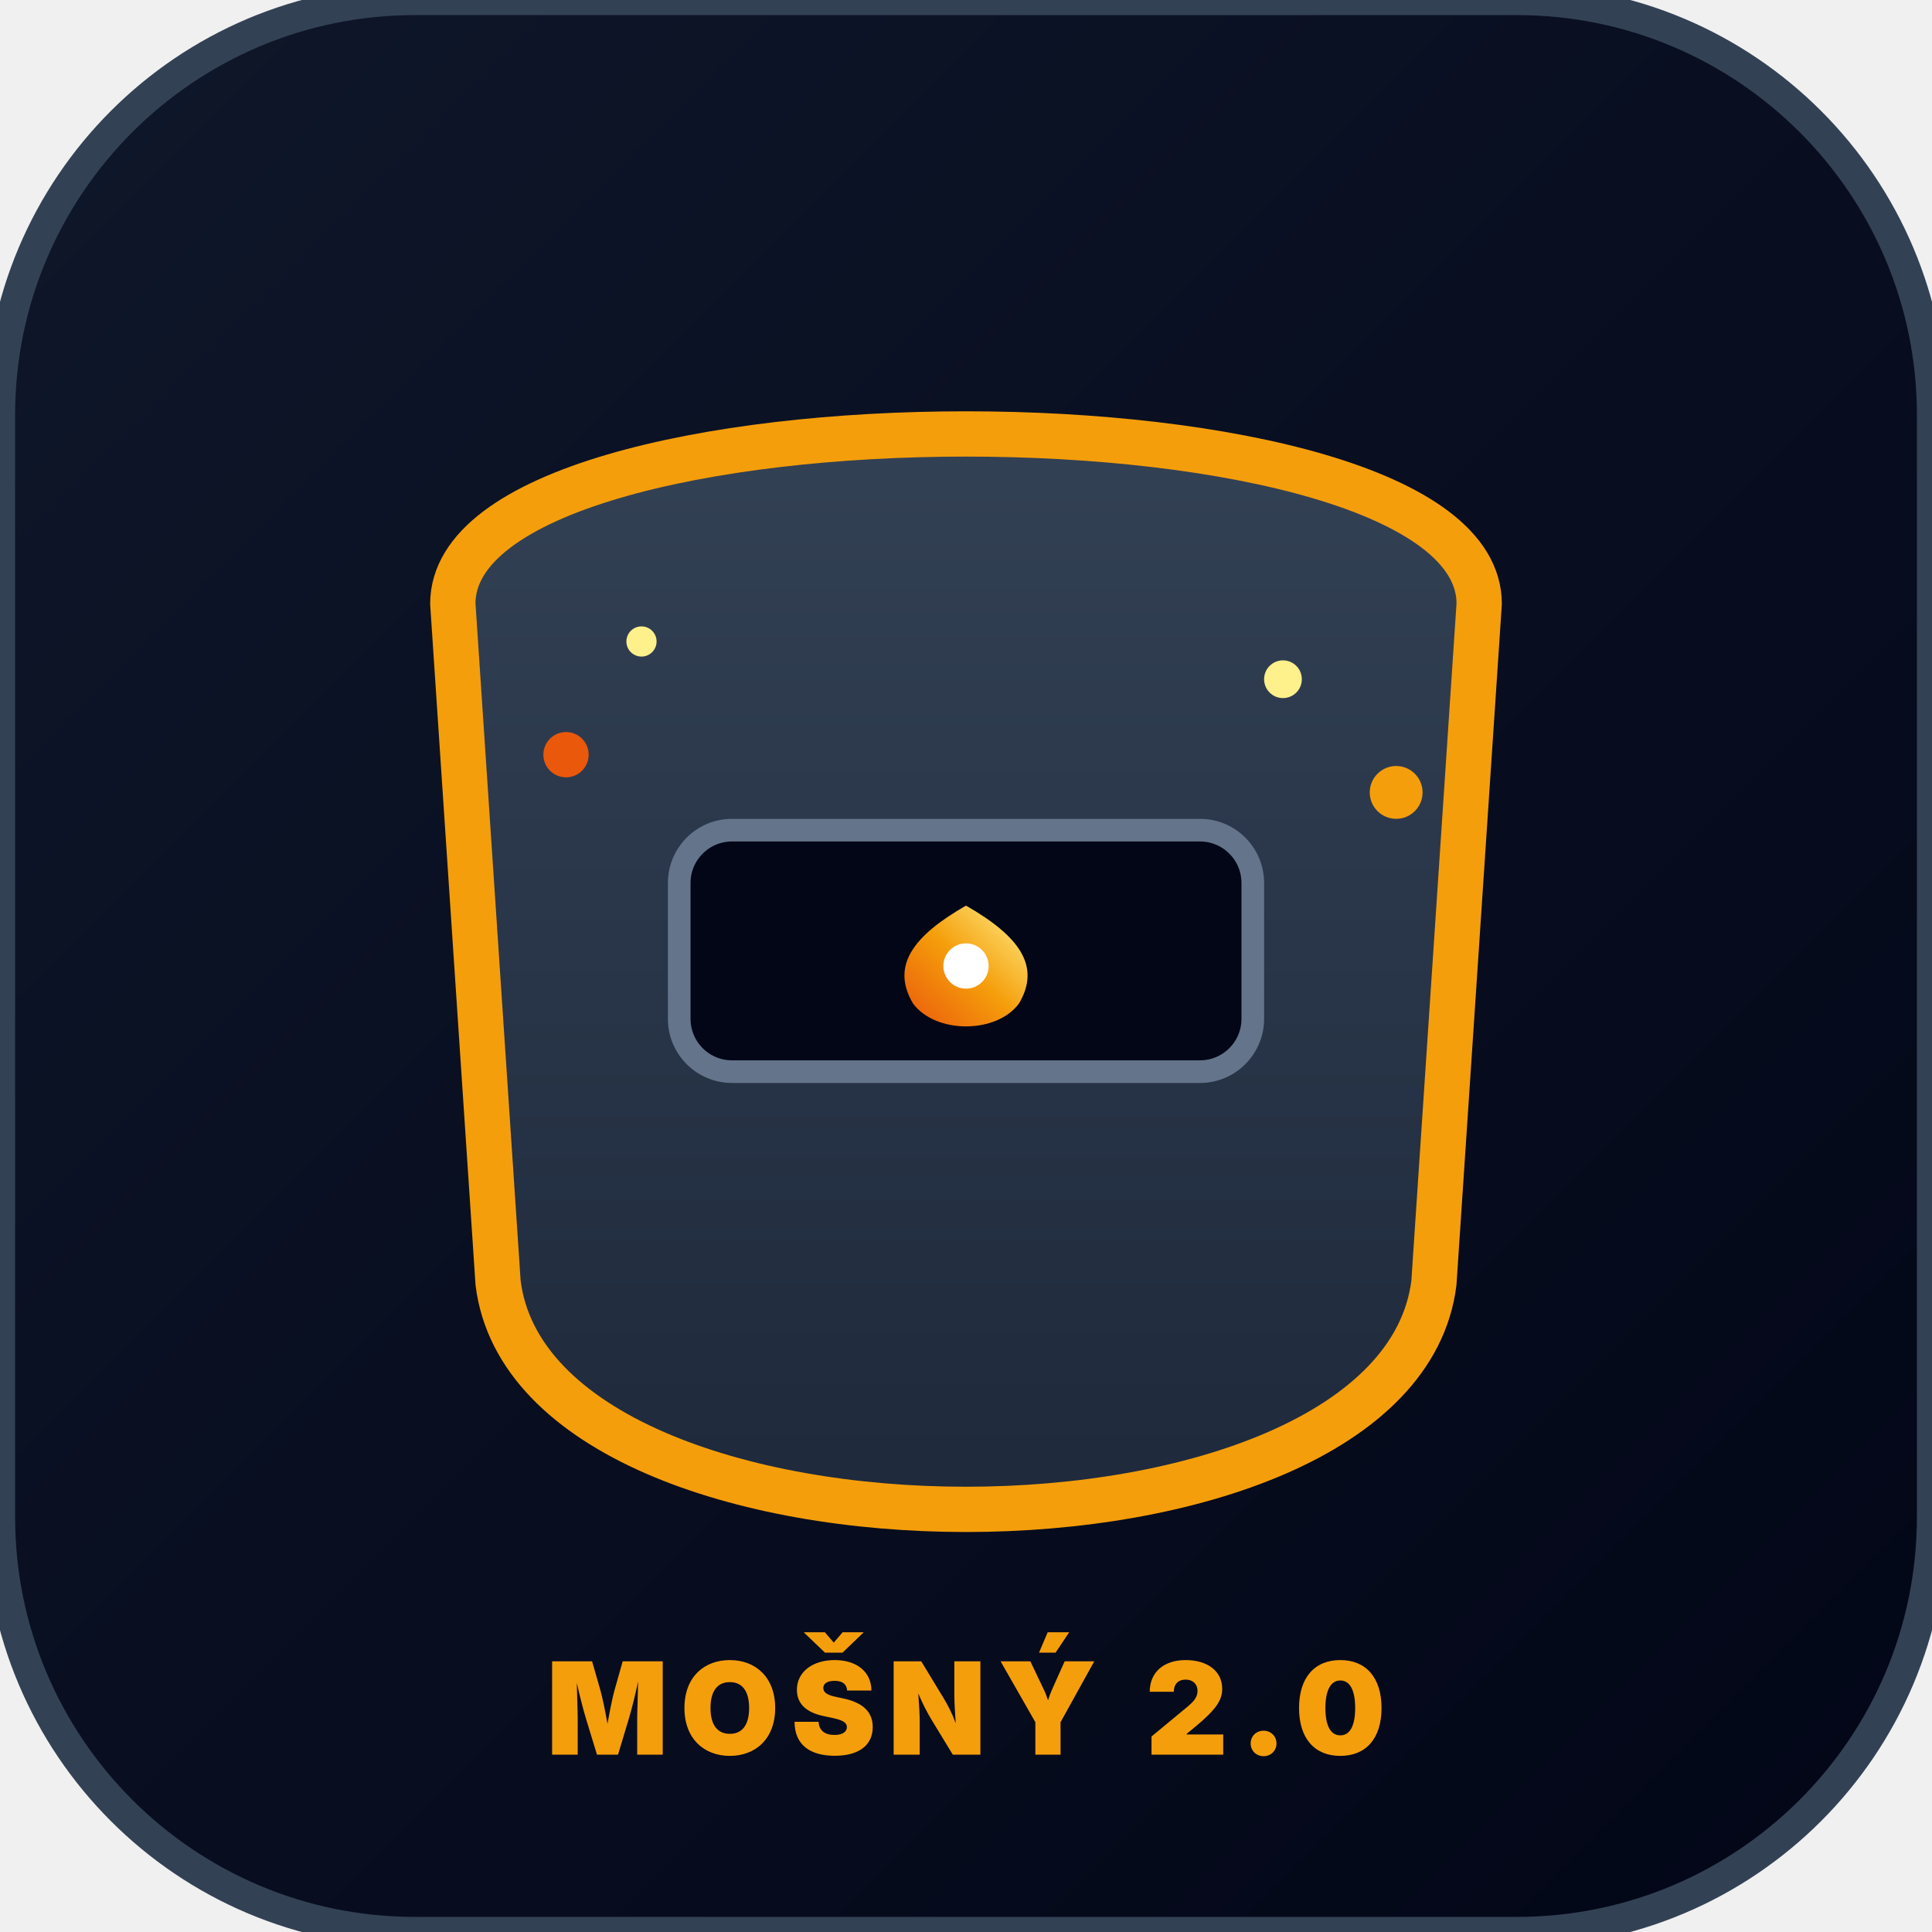
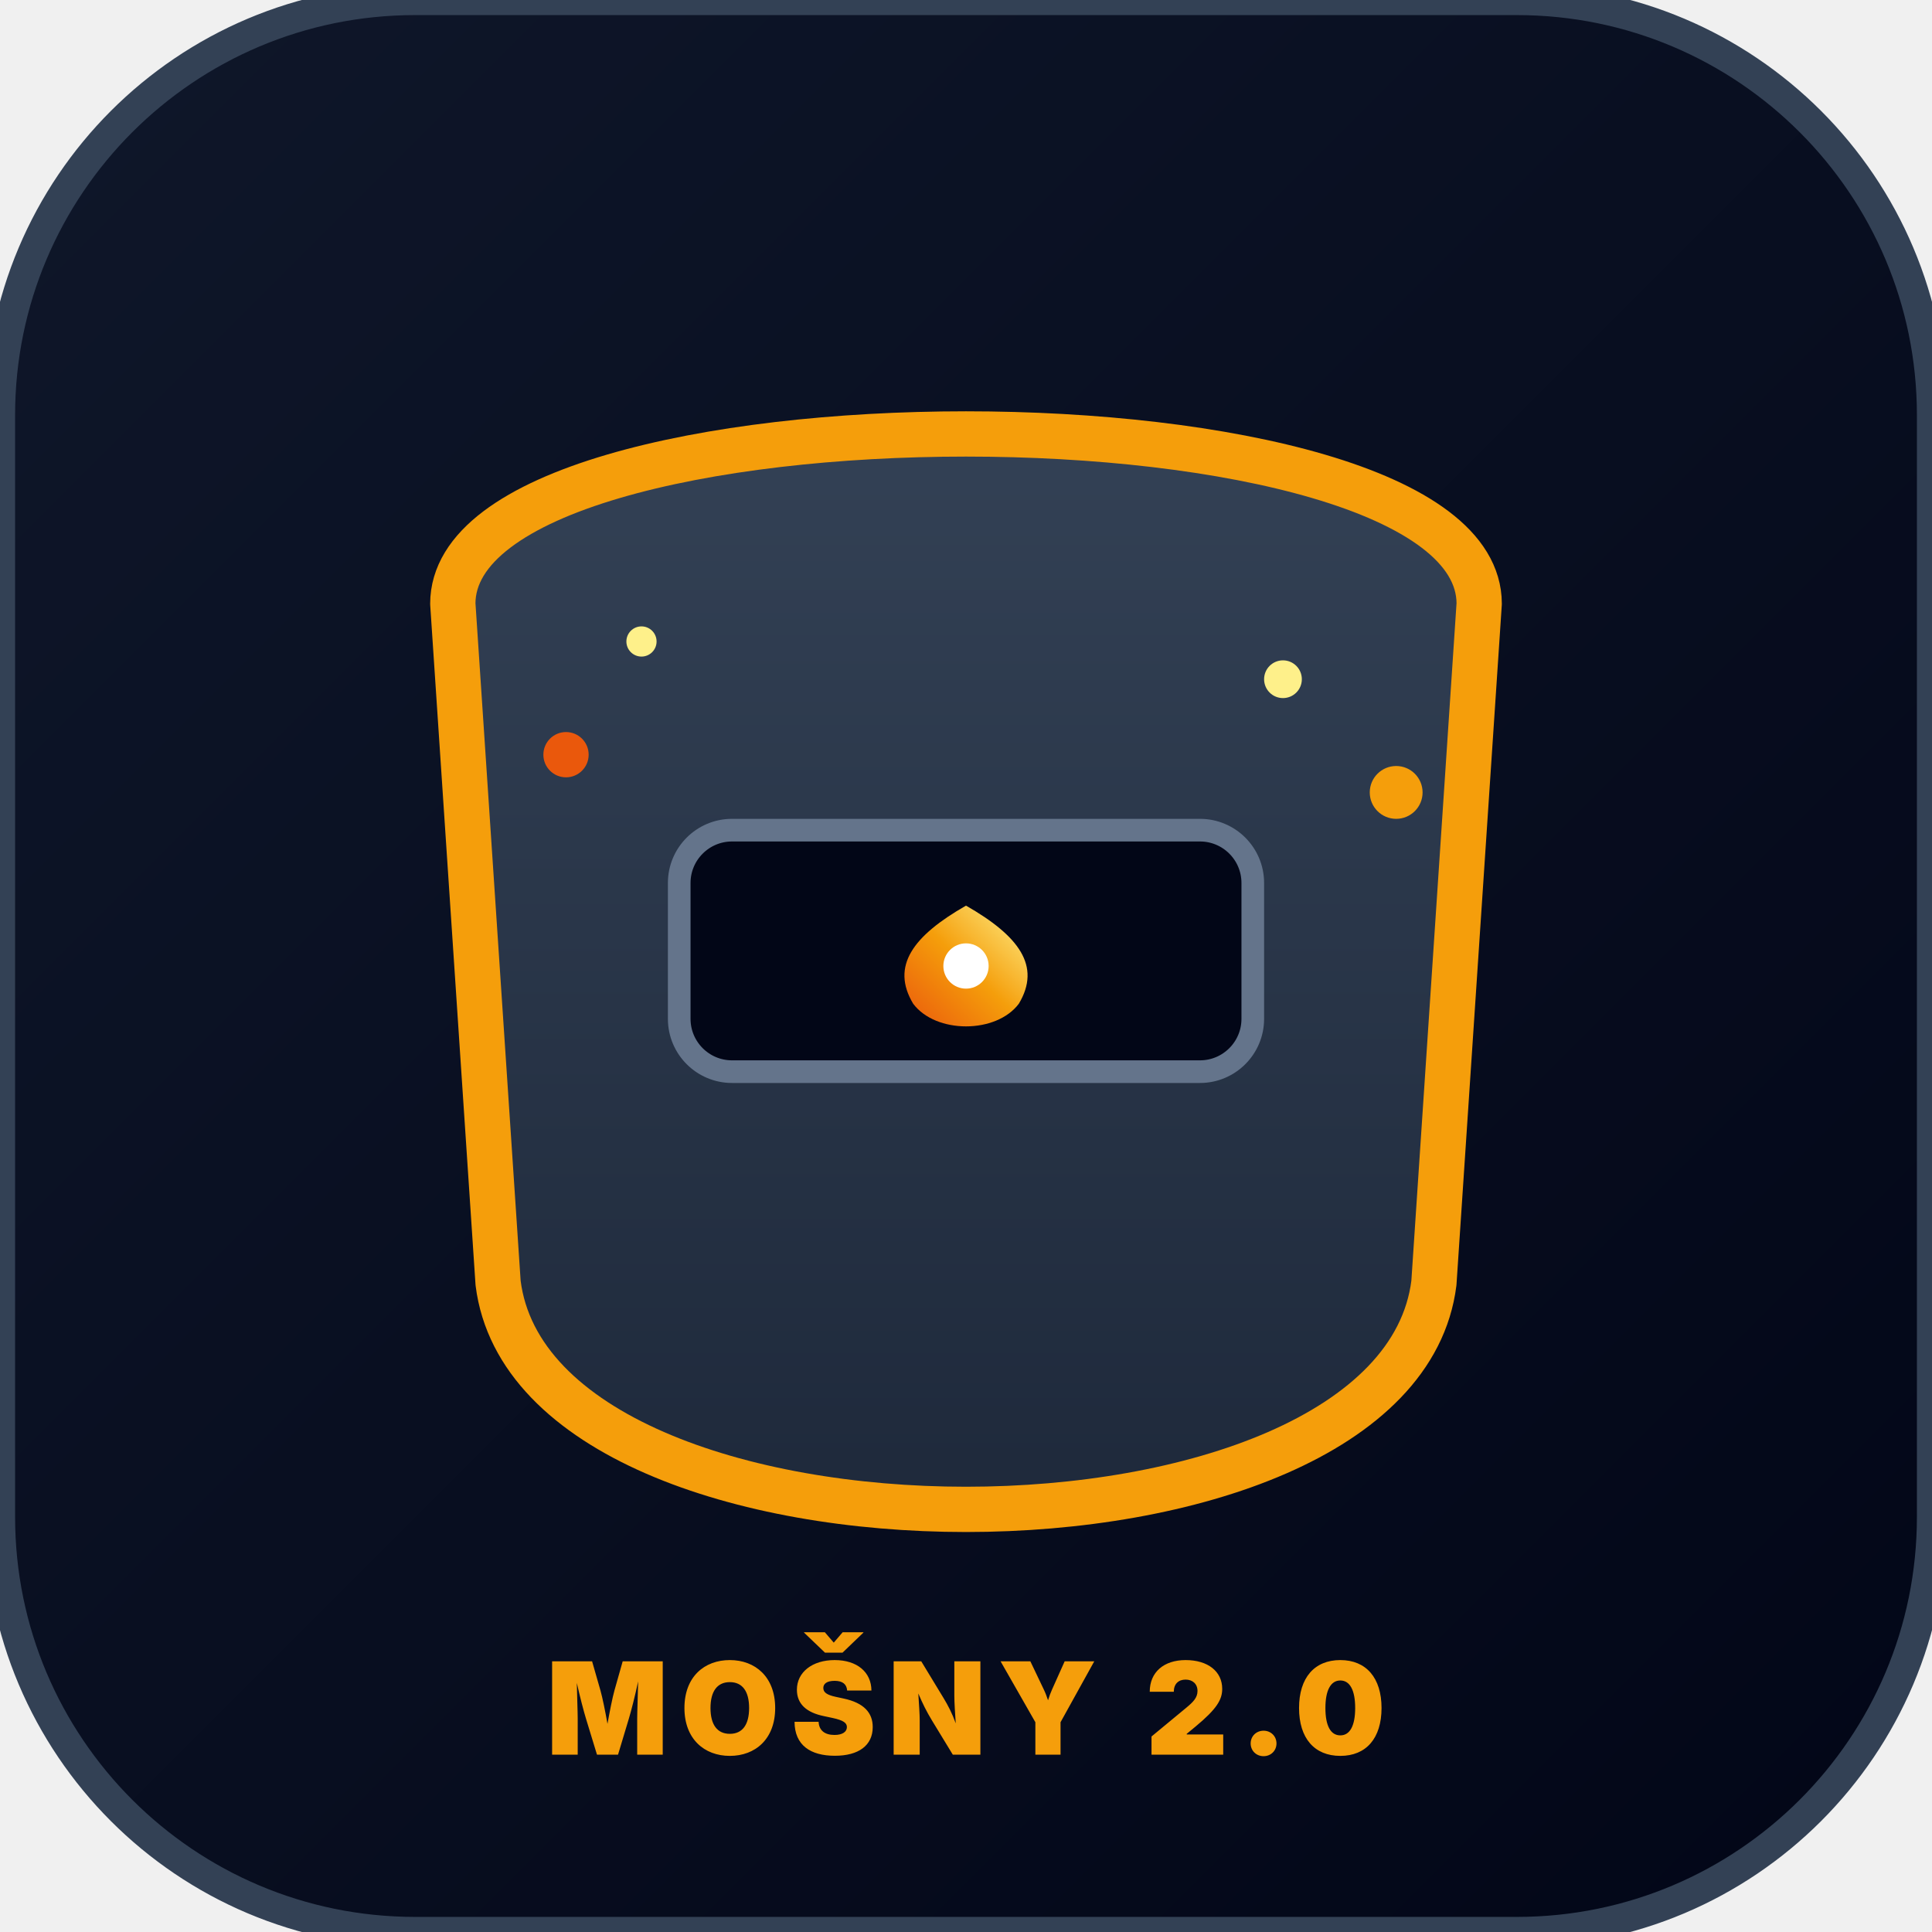
<svg xmlns="http://www.w3.org/2000/svg" viewBox="0 0 512 512" width="100%" height="100%">
  <defs>
    <linearGradient id="bg" x1="0%" y1="0%" x2="100%" y2="100%">
      <stop offset="0%" stop-color="#0f172a" />
      <stop offset="100%" stop-color="#020617" />
    </linearGradient>
    <linearGradient id="flame" x1="0%" y1="100%" x2="100%" y2="0%">
      <stop offset="0%" stop-color="#ea580c" />
      <stop offset="50%" stop-color="#f59e0b" />
      <stop offset="100%" stop-color="#fef08a" />
    </linearGradient>
    <linearGradient id="shield" x1="0%" y1="0%" x2="0%" y2="100%">
      <stop offset="0%" stop-color="#334155" />
      <stop offset="100%" stop-color="#1e293b" />
    </linearGradient>
  </defs>
  <rect width="512" height="512" rx="110" fill="url(#bg)" stroke="#334155" stroke-width="8" />
  <path d="M120 160 C120 100, 392 100, 392 160 L380 340 C370 420, 142 420, 132 340 Z" fill="url(#shield)" stroke="#f59e0b" stroke-width="12" stroke-linejoin="round" />
  <rect x="180" y="220" width="152" height="64" rx="14" fill="#020617" stroke="#64748b" stroke-width="6" />
  <path d="M256 240 C270 248, 276 256, 270 266 C264 274, 248 274, 242 266 C236 256, 242 248, 256 240 Z" fill="url(#flame)" />
  <circle cx="256" cy="256" r="6" fill="#ffffff" />
  <circle cx="340" cy="180" r="5" fill="#fef08a" />
  <circle cx="370" cy="210" r="7" fill="#f59e0b" />
  <circle cx="150" cy="200" r="6" fill="#ea580c" />
  <circle cx="170" cy="170" r="4" fill="#fef08a" />
-   <text x="256" y="465" text-anchor="middle" fill="#f59e0b" font-family="system-ui, -apple-system, sans-serif" font-weight="900" font-size="34" letter-spacing="3">MOŠNÝ 2.0</text>
+   <text x="256" y="465" text-anchor="middle" fill="#f59e0b" font-family="system-ui, -apple-system, sans-serif" font-weight="900" font-size="34" letter-spacing="3">MOŠNY 2.0</text>
</svg>
